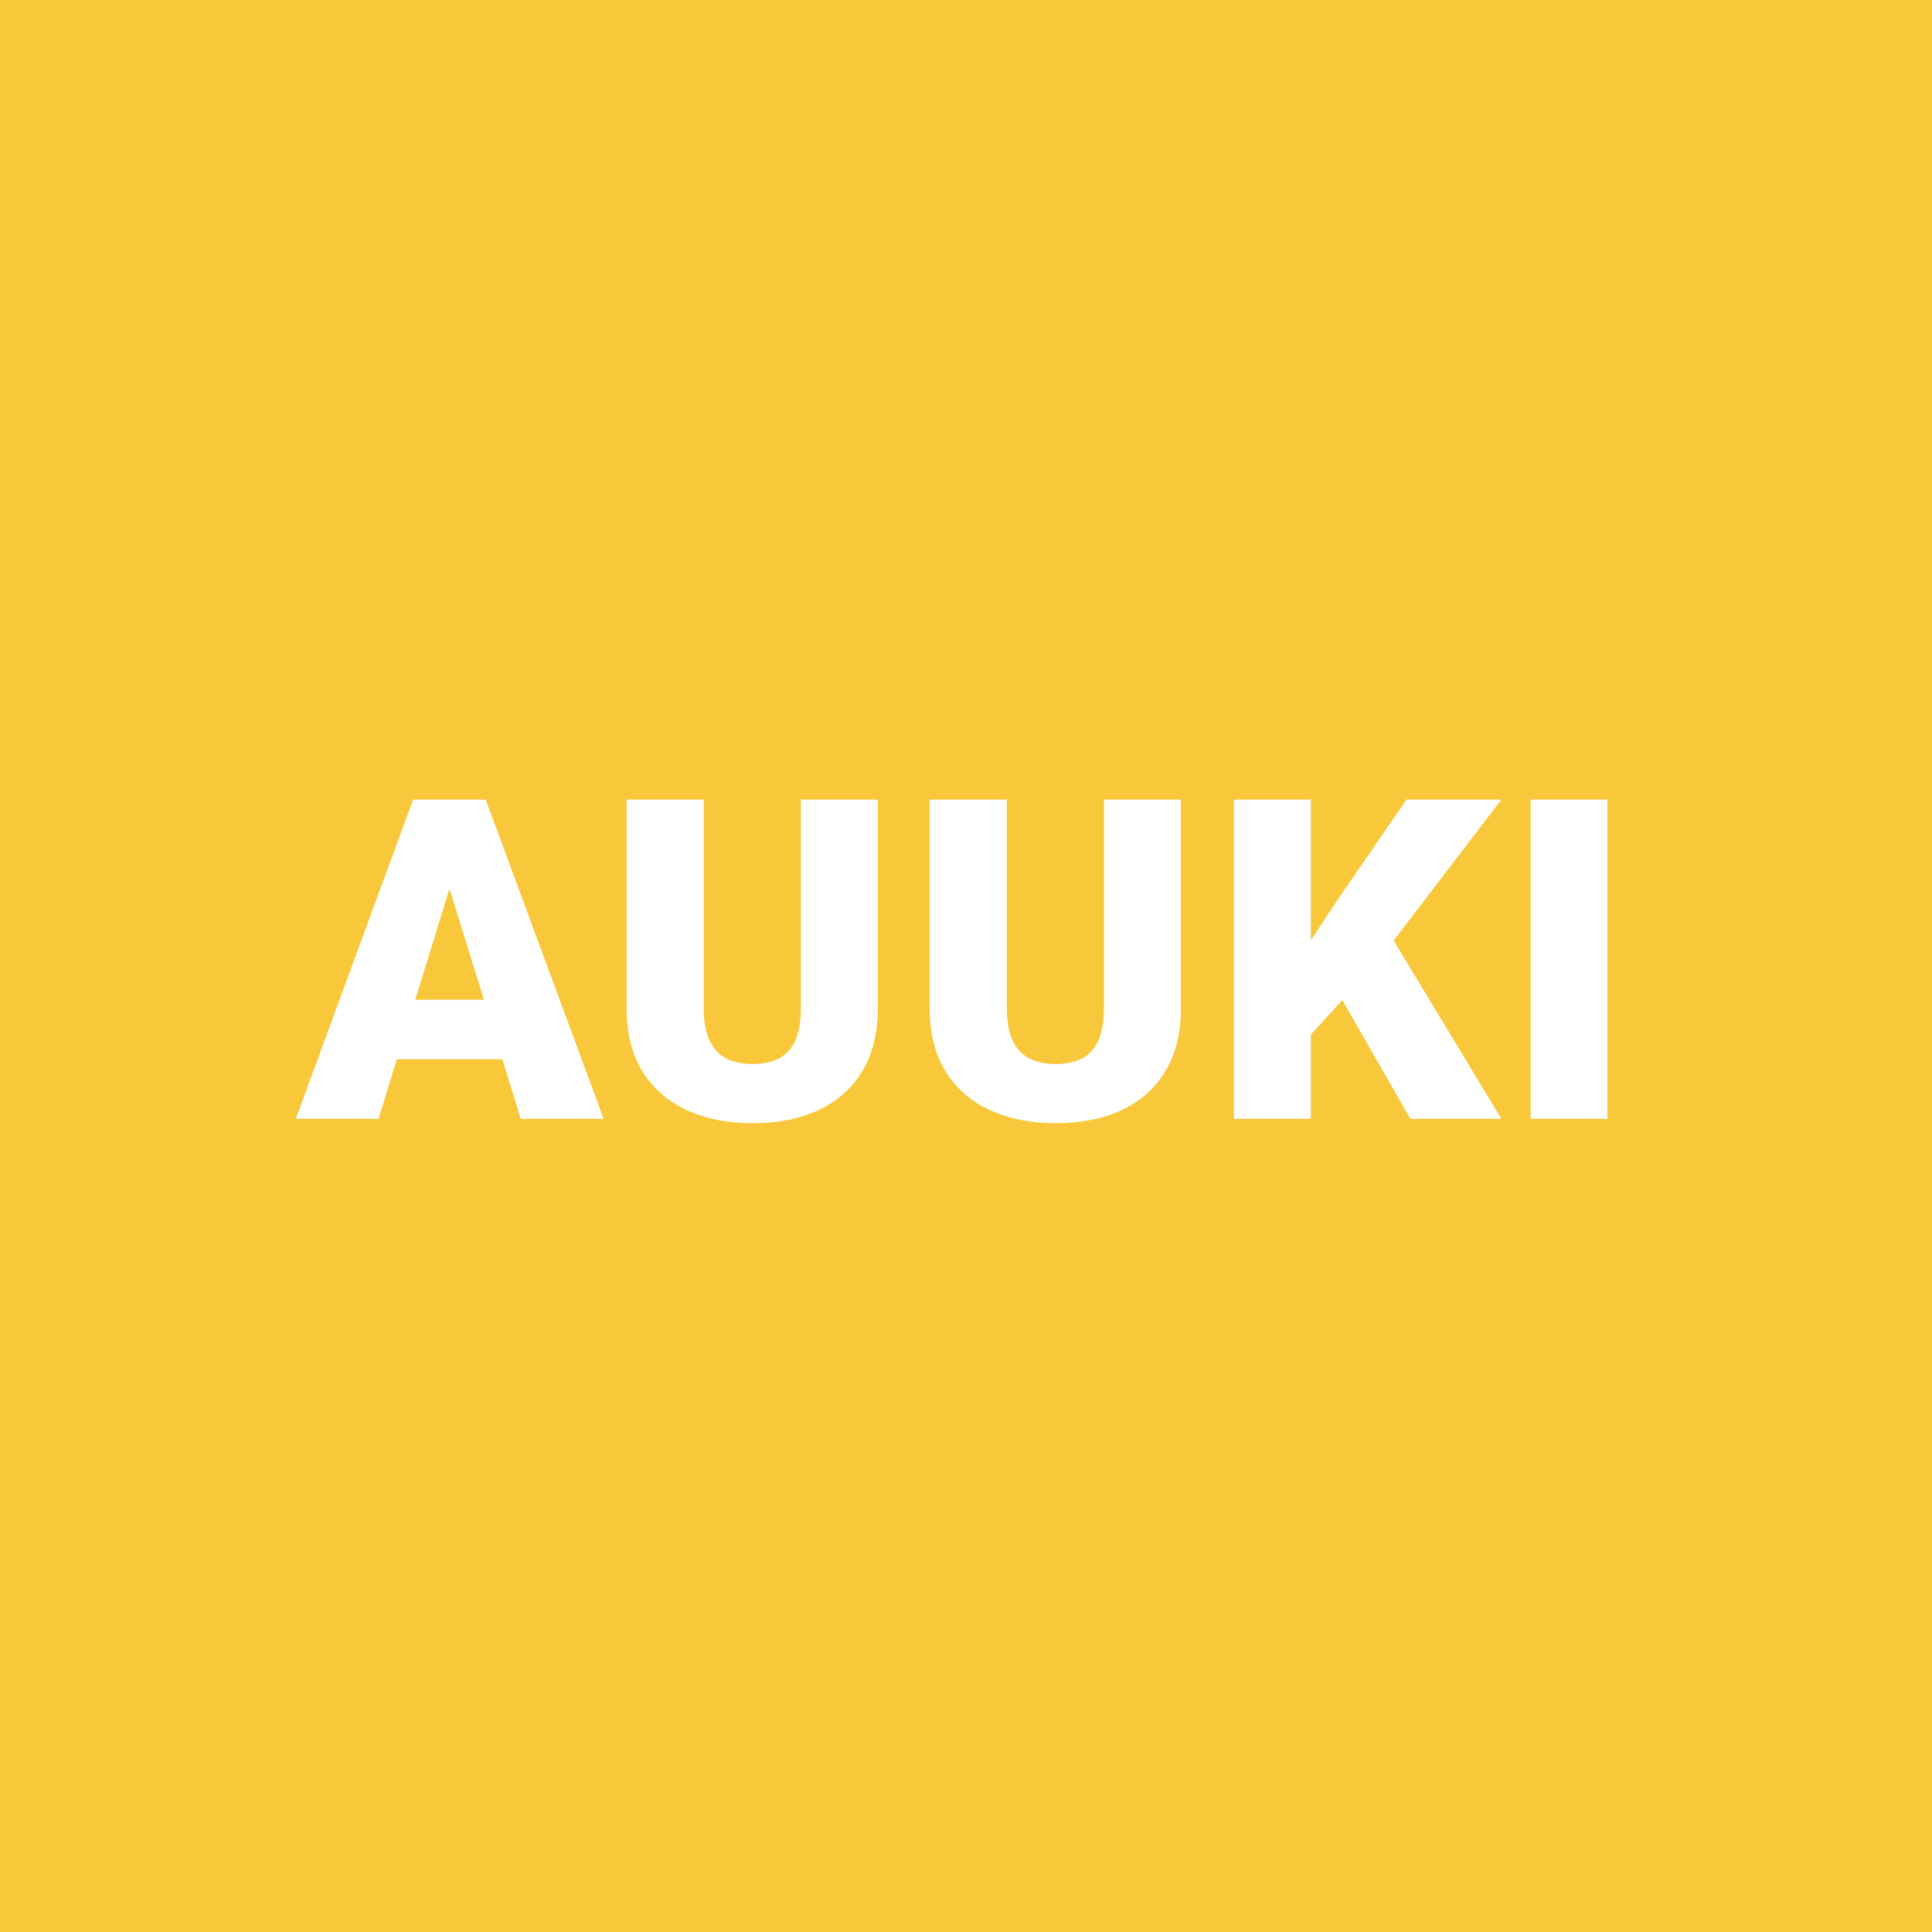
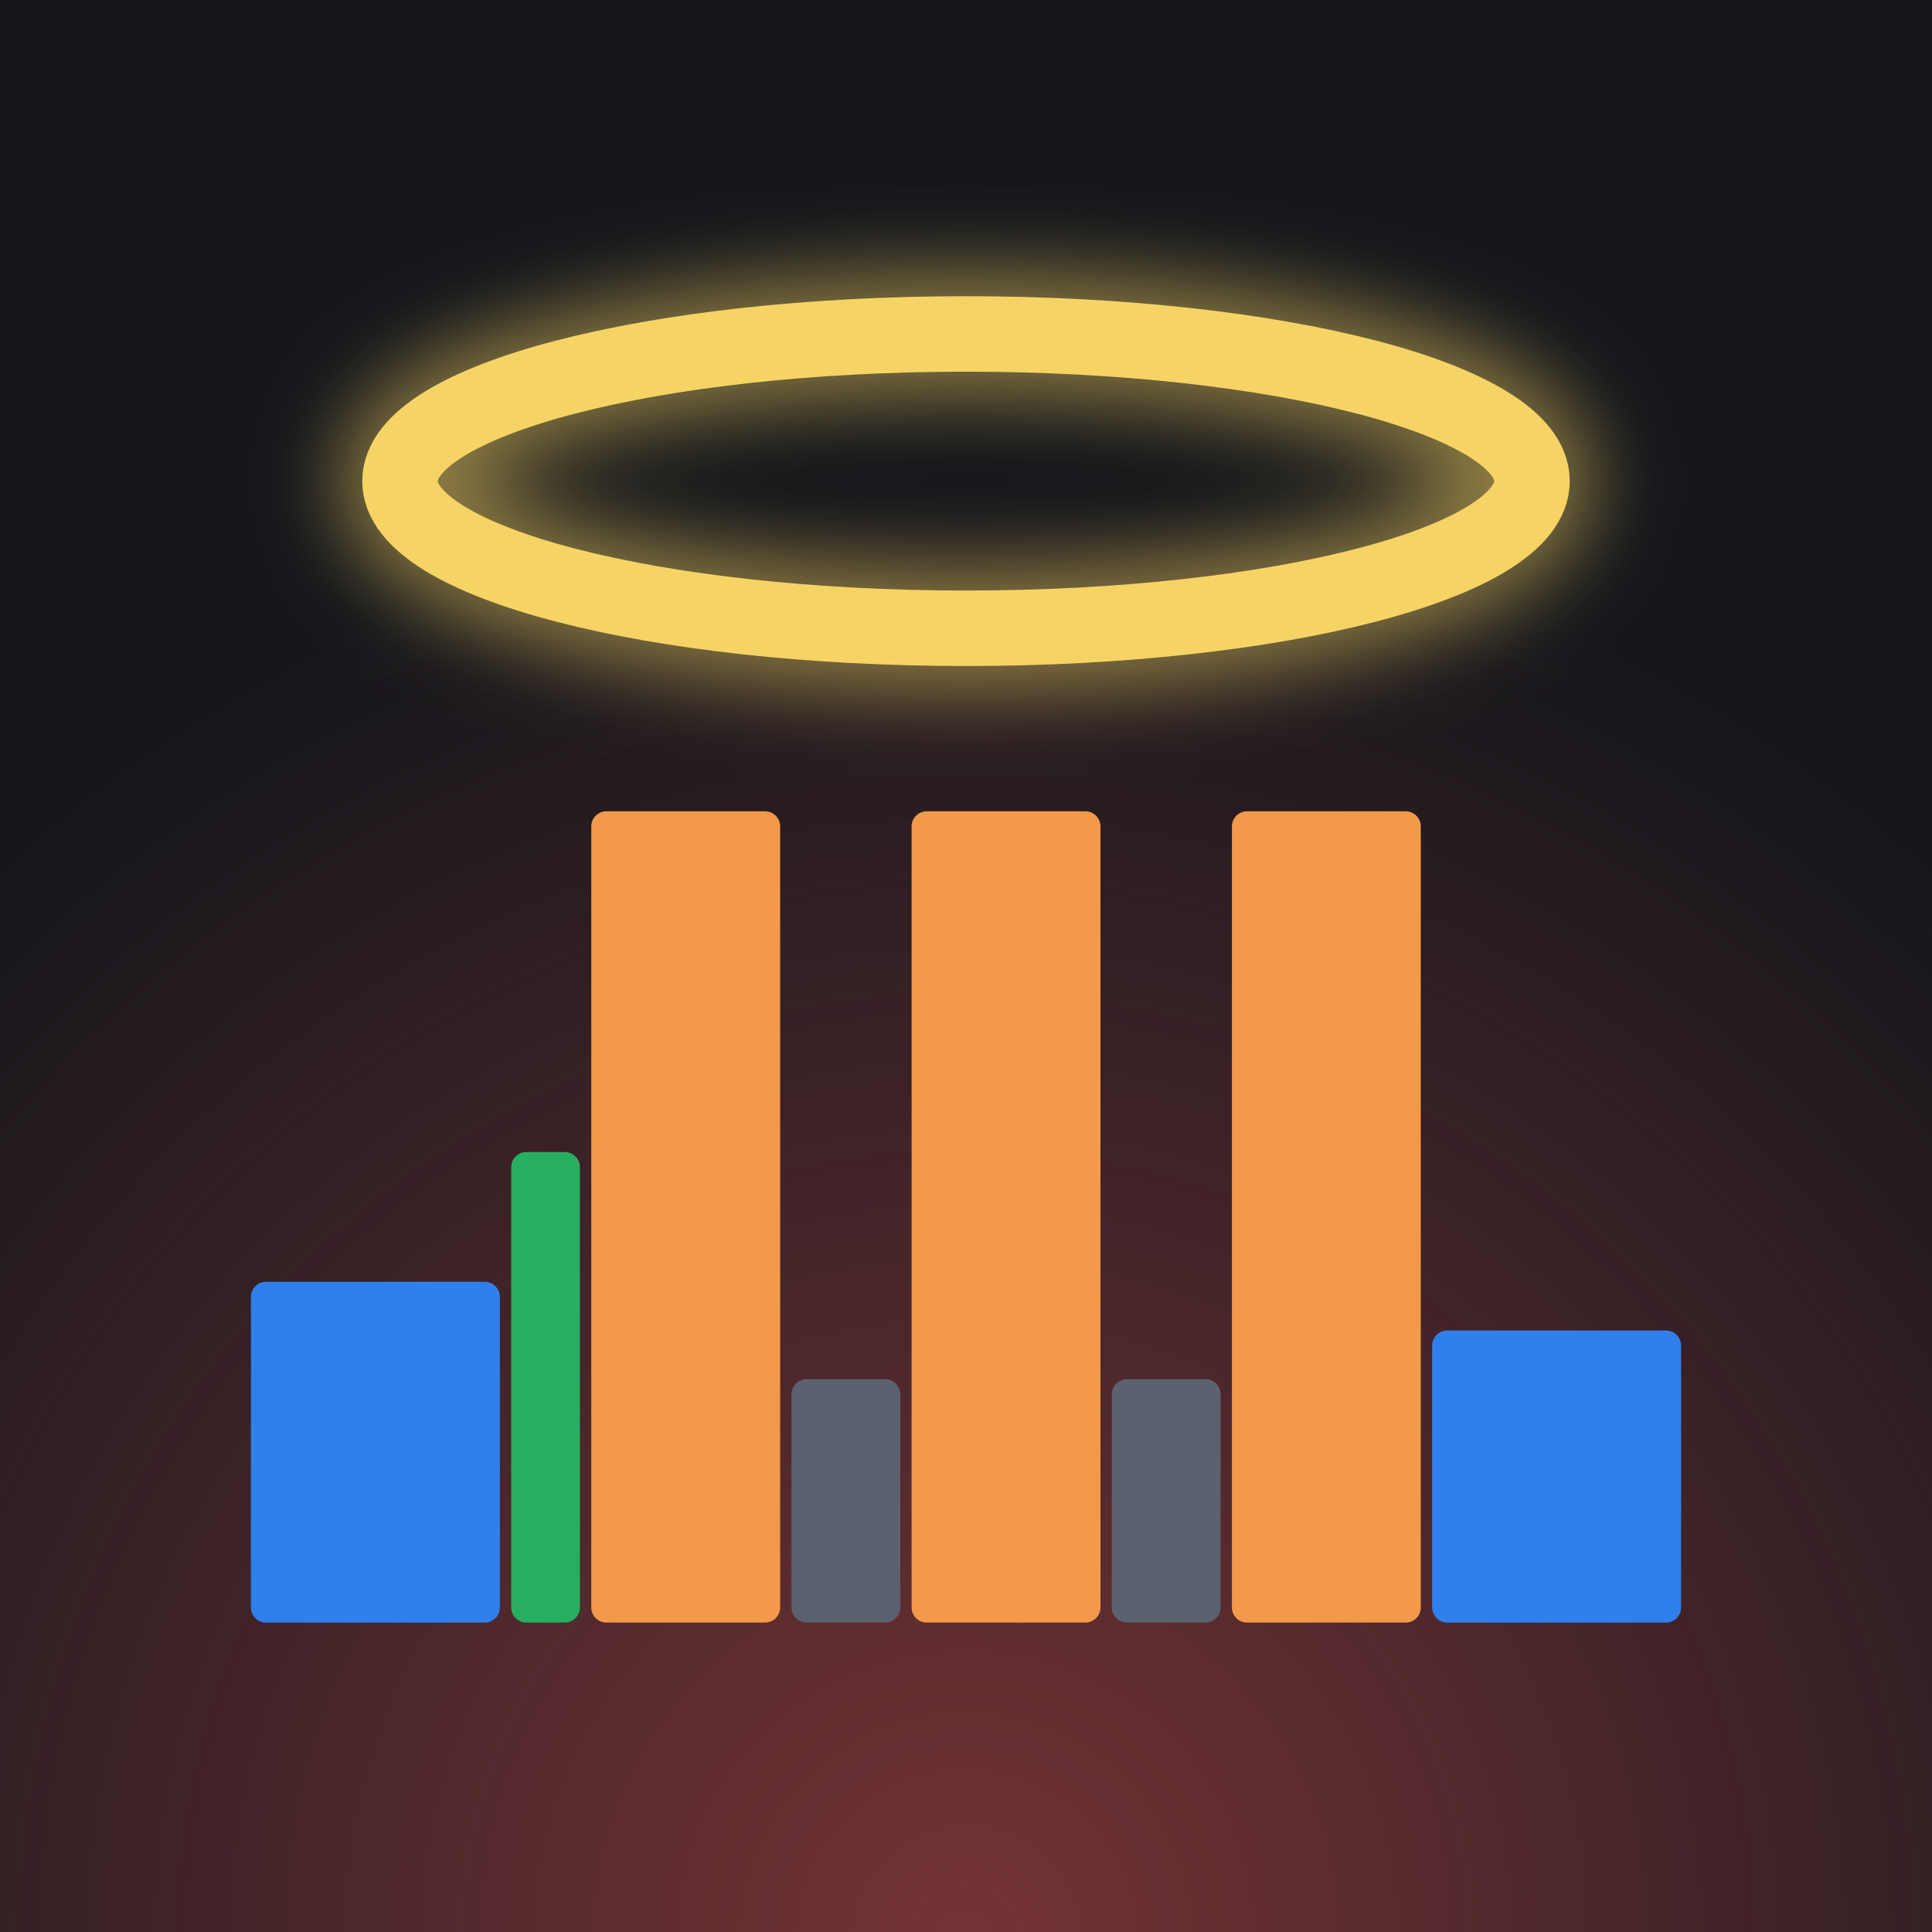
- <svg xmlns="http://www.w3.org/2000/svg" width="1024" height="1024" viewBox="0 0 1024 1024" fill="none">
-   <rect width="1024" height="1024" fill="url(#paint0_linear_1066_583)" />
-   <g opacity="0.5">
-     <g clip-path="url(#clip0_1066_583)">
-       <path d="M0 703H1024" stroke="#007AFF" />
-       <path d="M0 512H1024" stroke="#007AFF" />
-       <path d="M0 321H1024" stroke="#007AFF" />
-       <path d="M703 1024V0" stroke="#007AFF" />
-       <path d="M512 1024V0" stroke="#007AFF" />
-       <path d="M321 1024V0" stroke="#007AFF" />
-       <path d="M1024 1024L0 0" stroke="#007AFF" />
-       <path d="M0 1024L1024 0" stroke="#007AFF" />
-       <rect x="67" y="67" width="890" height="890" stroke="#007AFF" />
-       <circle cx="512" cy="512" r="191" stroke="#007AFF" />
-       <circle cx="512" cy="512" r="269" stroke="#007AFF" />
-       <circle cx="512" cy="512" r="445" stroke="#007AFF" />
-     </g>
-     <rect x="0.5" y="0.5" width="1023" height="1023" rx="227.5" stroke="#FF3B30" />
-   </g>
-   <rect width="1024" height="1024" fill="#F8C73A" />
-   <path d="M241.849 459.357L200.594 593H156.783L218.956 423.797H246.73L241.849 459.357ZM276.015 593L234.644 459.357L229.299 423.797H257.422L319.943 593H276.015ZM274.388 529.897V561.391H187.579V529.897H274.388ZM424.473 423.797H465.263V534.313C465.263 547.484 462.512 558.64 457.012 567.782C451.511 576.847 443.802 583.703 433.886 588.352C423.969 593 412.309 595.324 398.906 595.324C385.658 595.324 373.998 593 363.927 588.352C353.932 583.703 346.108 576.847 340.452 567.782C334.874 558.64 332.085 547.484 332.085 534.313V423.797H372.991V534.313C372.991 541.286 373.998 546.98 376.013 551.396C378.027 555.735 380.971 558.911 384.845 560.926C388.718 562.94 393.405 563.947 398.906 563.947C404.484 563.947 409.171 562.94 412.968 560.926C416.764 558.911 419.63 555.735 421.567 551.396C423.504 546.98 424.473 541.286 424.473 534.313V423.797ZM585.132 423.797H625.922V534.313C625.922 547.484 623.171 558.64 617.671 567.782C612.17 576.847 604.462 583.703 594.545 588.352C584.628 593 572.968 595.324 559.565 595.324C546.317 595.324 534.658 593 524.586 588.352C514.592 583.703 506.767 576.847 501.111 567.782C495.533 558.64 492.744 547.484 492.744 534.313V423.797H533.65V534.313C533.65 541.286 534.658 546.98 536.672 551.396C538.686 555.735 541.63 558.911 545.504 560.926C549.378 562.94 554.065 563.947 559.565 563.947C565.144 563.947 569.831 562.94 573.627 560.926C577.423 558.911 580.29 555.735 582.227 551.396C584.163 546.98 585.132 541.286 585.132 534.313V423.797ZM694.774 423.797V593H653.984V423.797H694.774ZM795.762 423.797L730.219 509.561L691.869 551.513L684.432 514.093L708.952 476.905L745.442 423.797H795.762ZM747.534 593L703.839 516.766L735.565 493.407L795.762 593H747.534ZM851.947 423.797V593H811.274V423.797H851.947Z" fill="white" />
+ <svg xmlns="http://www.w3.org/2000/svg" width="1024" height="1024" viewBox="0 0 1024 1024">
  <defs>
-     <linearGradient id="paint0_linear_1066_583" x1="512" y1="0" x2="512" y2="1024" gradientUnits="userSpaceOnUse">
-       <stop stop-color="#313131" />
-       <stop offset="1" stop-color="#141414" />
-     </linearGradient>
-     <clipPath id="clip0_1066_583">
-       <rect width="1024" height="1024" rx="228" fill="white" />
-     </clipPath>
+     <radialGradient id="g" cx="50%" cy="100%" r="75%">
+       <stop offset="0" stop-color="#eb5757" stop-opacity="0.45" />
+       <stop offset="1" stop-color="#eb5757" stop-opacity="0" />
+     </radialGradient>
+     <filter id="b" x="-50%" y="-50%" width="200%" height="200%">
+       <feGaussianBlur stdDeviation="22" />
+     </filter>
  </defs>
+   <rect width="1024" height="1024" fill="#14161b" />
+   <rect width="1024" height="1024" fill="url(#g)" />
+   <rect x="133" y="679.4" width="131.94" height="180.60" rx="8" fill="#2f80ed" />
+   <rect x="270.94" y="610.6" width="36.44" height="249.40" rx="8" fill="#27ae60" />
+   <rect x="313.39" y="430" width="100.11" height="430" rx="8" fill="#f2994a" />
+   <rect x="419.5" y="731" width="57.67" height="129" rx="8" fill="#5b616e" />
+   <rect x="483.17" y="430" width="100.11" height="430" rx="8" fill="#f2994a" />
+   <rect x="589.28" y="731" width="57.67" height="129" rx="8" fill="#5b616e" />
+   <rect x="652.94" y="430" width="100.11" height="430" rx="8" fill="#f2994a" />
+   <rect x="759.06" y="705.2" width="131.94" height="154.80" rx="8" fill="#2f80ed" />
+   <ellipse cx="512" cy="255" rx="300" ry="78" fill="none" stroke="#f6d365" stroke-width="64" opacity="0.55" filter="url(#b)" />
+   <ellipse cx="512" cy="255" rx="300" ry="78" fill="none" stroke="#f6d365" stroke-width="40" />
</svg>
